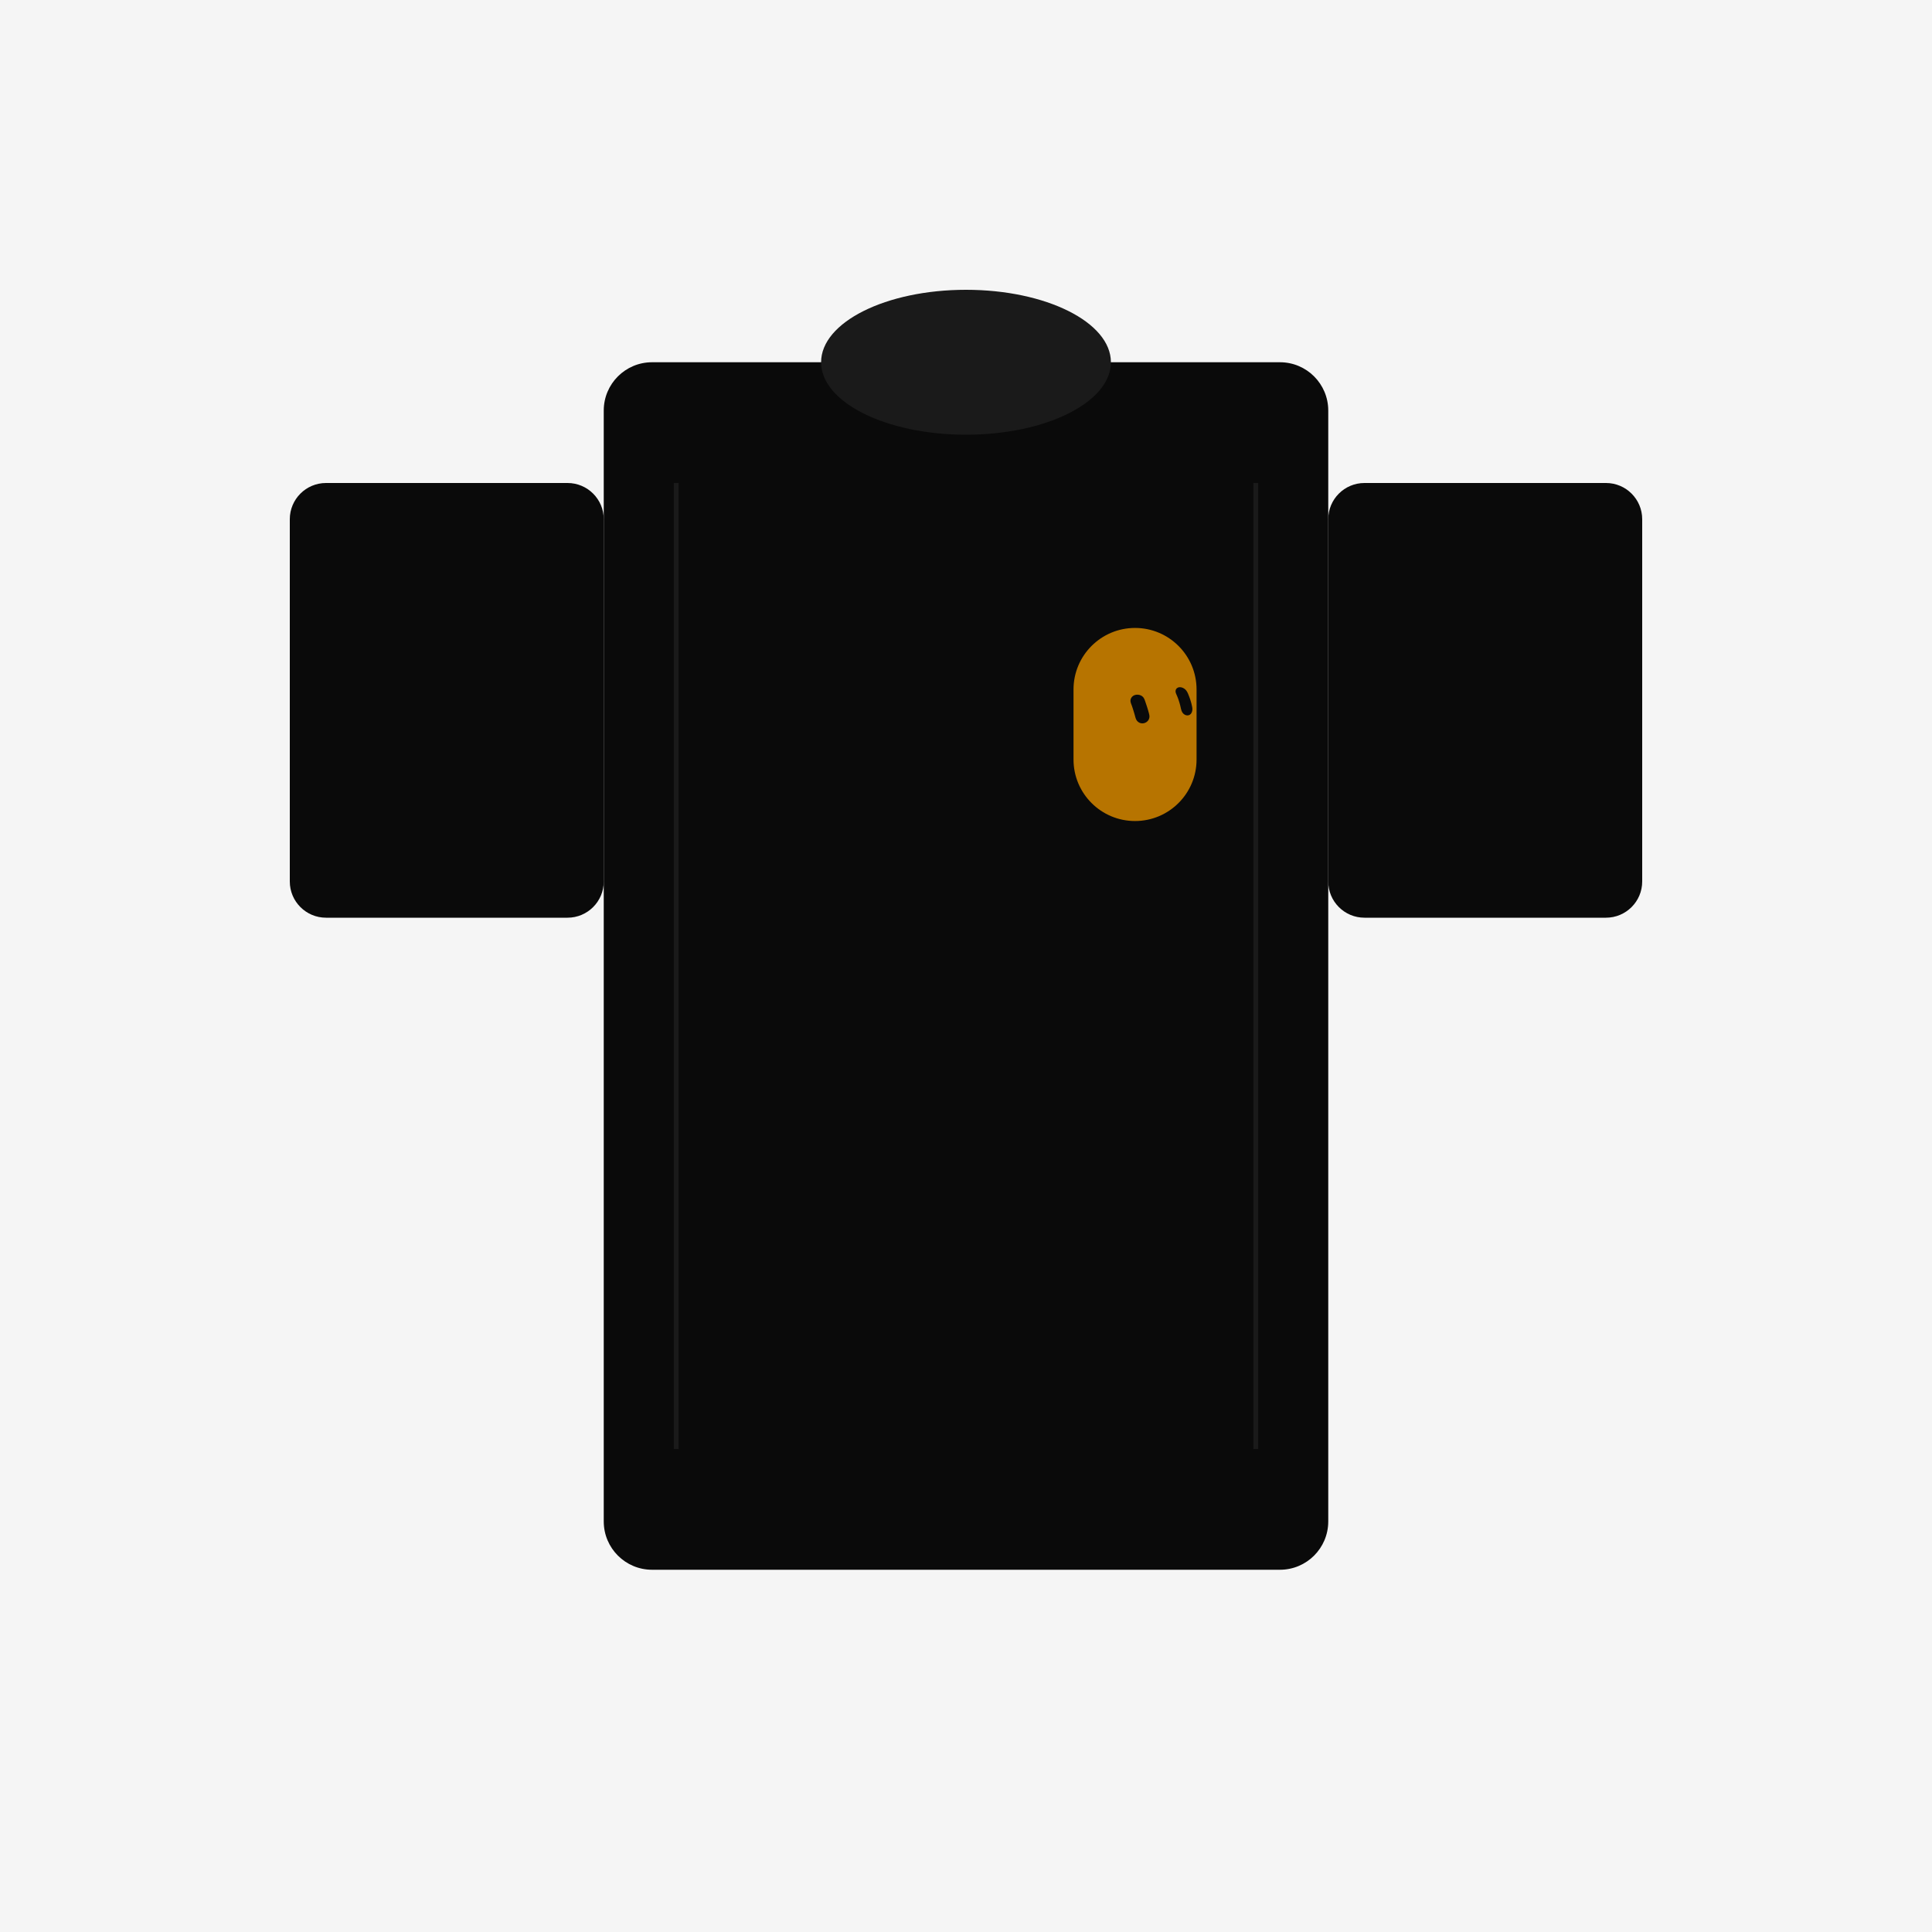
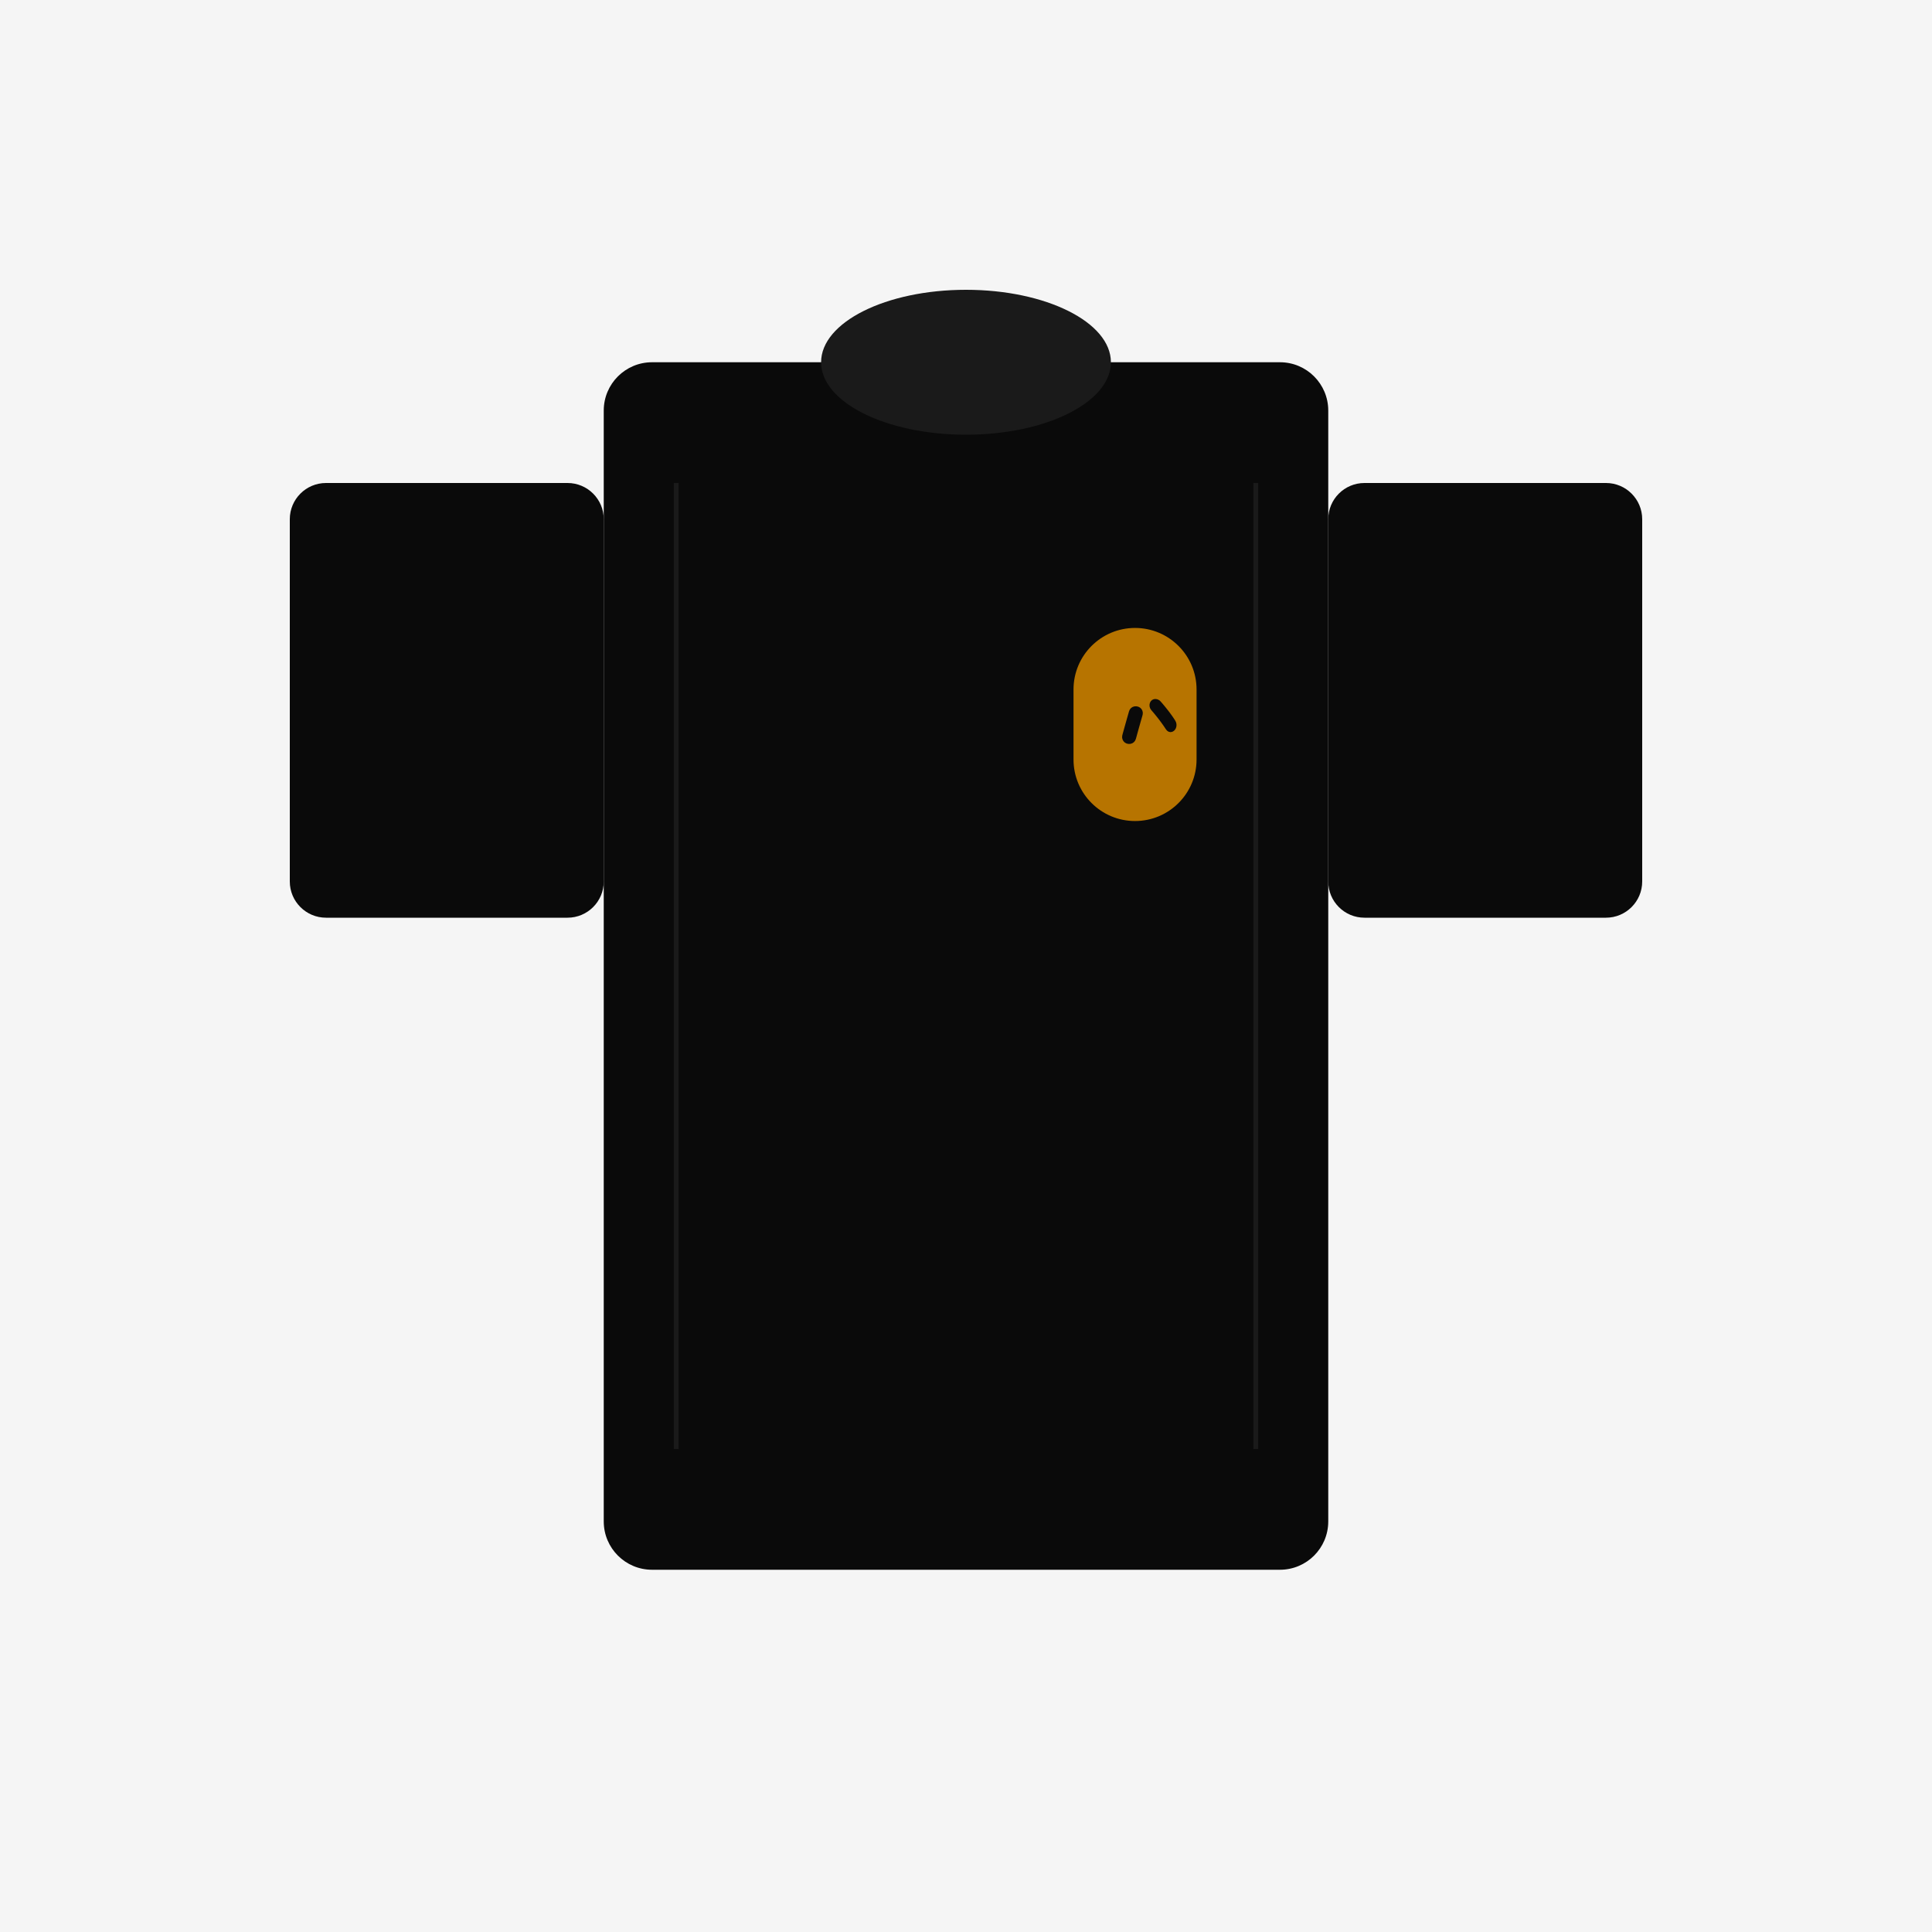
<svg xmlns="http://www.w3.org/2000/svg" width="800" height="800" viewBox="0 0 800 800">
  <defs>
    <style>
      .flatlay-background { fill: #F5F5F5; }
      .tee { fill: #0A0A0A; }
    </style>
  </defs>
  <rect width="800" height="800" class="flatlay-background" />
  <g class="tee">
    <rect x="250" y="150" width="300" height="500" rx="20" fill="#0A0A0A" />
    <ellipse cx="400" cy="150" rx="60" ry="30" fill="#1A1A1A" />
    <rect x="120" y="200" width="130" height="180" rx="15" fill="#0A0A0A" />
    <rect x="550" y="200" width="130" height="180" rx="15" fill="#0A0A0A" />
    <line x1="280" y1="200" x2="280" y2="600" stroke="#1A1A1A" stroke-width="2" />
    <line x1="520" y1="200" x2="520" y2="600" stroke="#1A1A1A" stroke-width="2" />
  </g>
  <g transform="translate(430, 260) scale(0.35)">
-     <g class="grok-bot-mark" data-official-id="capsule" data-picker-shape="horizontal-pill">
-       <path class="grok-bot-mark__compound" fill="#B77400" fill-rule="evenodd" d="M41.49 155.71L41.49 72.83C41.49 32.64 74.08 0.05 114.27 0.05C154.47 0.05 187.05 32.64 187.05 72.83L187.05 155.71C187.05 195.91 154.47 228.49 114.27 228.49C74.08 228.49 41.49 195.91 41.49 155.71Z M117.43 79.00L119.28 79.25L121.01 79.84L122.60 80.74L123.92 81.96L124.92 83.47L125.67 85.13L126.28 86.85L126.87 88.59L127.46 90.33L128.04 92.07L128.61 93.82L129.15 95.58L129.68 97.33L130.18 99.11L130.66 100.88L131.10 102.67L131.35 104.52L131.19 106.40L130.58 108.22L129.53 109.87L128.11 111.22L126.43 112.21L124.59 112.80L122.70 112.96L120.86 112.70L119.16 112.03L117.66 111.02L116.42 109.69L115.52 108.13L114.87 106.41L114.37 104.65L113.89 102.87L113.38 101.10L112.85 99.34L112.31 97.58L111.76 95.83L111.19 94.08L110.61 92.34L109.95 90.63L109.33 88.91L108.90 87.12L108.89 85.25L109.44 83.40L110.50 81.76L111.95 80.44L113.68 79.55L115.54 79.08Z M167.33 70.12L169.16 70.35L170.83 70.92L172.31 71.75L173.63 72.77L174.76 73.96L175.69 75.30L176.48 76.75L177.15 78.27L177.77 79.82L178.37 81.38L178.96 82.95L179.50 84.53L180.00 86.15L180.49 87.76L180.92 89.40L181.33 91.06L181.69 92.72L182.01 94.43L182.14 96.18L181.95 98.02L181.40 99.88L180.35 101.67L178.65 103.02L176.66 103.53L174.80 103.37L173.17 102.74L171.80 101.78L170.68 100.59L169.81 99.20L169.17 97.66L168.71 96.04L168.32 94.38L167.94 92.70L167.53 91.05L167.09 89.41L166.61 87.79L166.10 86.19L165.57 84.58L165.00 83.01L164.39 81.46L163.75 79.92L163.08 78.40L162.47 76.84L162.17 75.15L162.42 73.31L163.50 71.55L165.34 70.42Z" />
+     <g class="grok-bot-mark" data-official-id="capsule" data-picker-shape="horizontal-pill" data-expression="17">
+       <path class="grok-bot-mark__compound" fill="#B77400" fill-rule="evenodd" d="M41.49 155.71L41.49 72.83C41.49 32.64 74.08 0.05 114.27 0.05C154.47 0.05 187.05 32.64 187.05 72.83L187.05 155.71C187.05 195.91 154.47 228.49 114.27 228.49C74.08 228.49 41.49 195.91 41.49 155.71Z M116.02 92.75L118.26 93.27L120.29 94.37L121.91 95.99L122.99 98.01L123.48 100.26L123.30 102.56L122.72 104.78L122.08 106.99L121.44 109.21L120.81 111.42L120.19 113.64L119.56 115.86L118.93 118.08L118.31 120.30L117.69 122.52L117.07 124.74L116.46 126.96L115.86 129.19L115.23 131.41L114.30 133.51L112.83 135.27L110.92 136.53L108.72 137.21L106.43 137.27L104.19 136.75L102.17 135.64L100.55 134.01L99.47 131.98L98.97 129.74L99.13 127.45L99.68 125.21L100.30 122.99L100.93 120.77L101.54 118.55L102.16 116.33L102.78 114.11L103.40 111.89L104.03 109.68L104.66 107.46L105.29 105.24L105.92 103.02L106.56 100.81L107.18 98.59L108.13 96.49L109.60 94.73L111.53 93.48L113.72 92.81Z M138.69 84.11L140.85 84.52L142.83 85.51L144.49 86.96L145.95 88.63L147.38 90.31L148.80 92.01L150.20 93.72L151.58 95.45L152.95 97.18L154.31 98.93L155.64 100.69L156.95 102.48L158.24 104.27L159.50 106.10L160.72 107.94L161.90 109.81L162.85 111.80L163.31 113.96L163.28 116.17L162.75 118.31L161.72 120.26L160.21 121.87L158.29 122.95L156.12 123.30L153.97 122.82L152.15 121.59L150.75 119.88L149.53 118.04L148.29 116.21L147.02 114.39L145.74 112.59L144.42 110.80L143.10 109.03L141.76 107.28L140.39 105.54L139.00 103.81L137.60 102.10L136.19 100.40L134.75 98.72L133.32 97.03L132.14 95.16L131.50 93.06L131.39 90.85L131.86 88.70L132.91 86.75L134.49 85.22L136.49 84.31Z" />
    </g>
  </g>
</svg>
